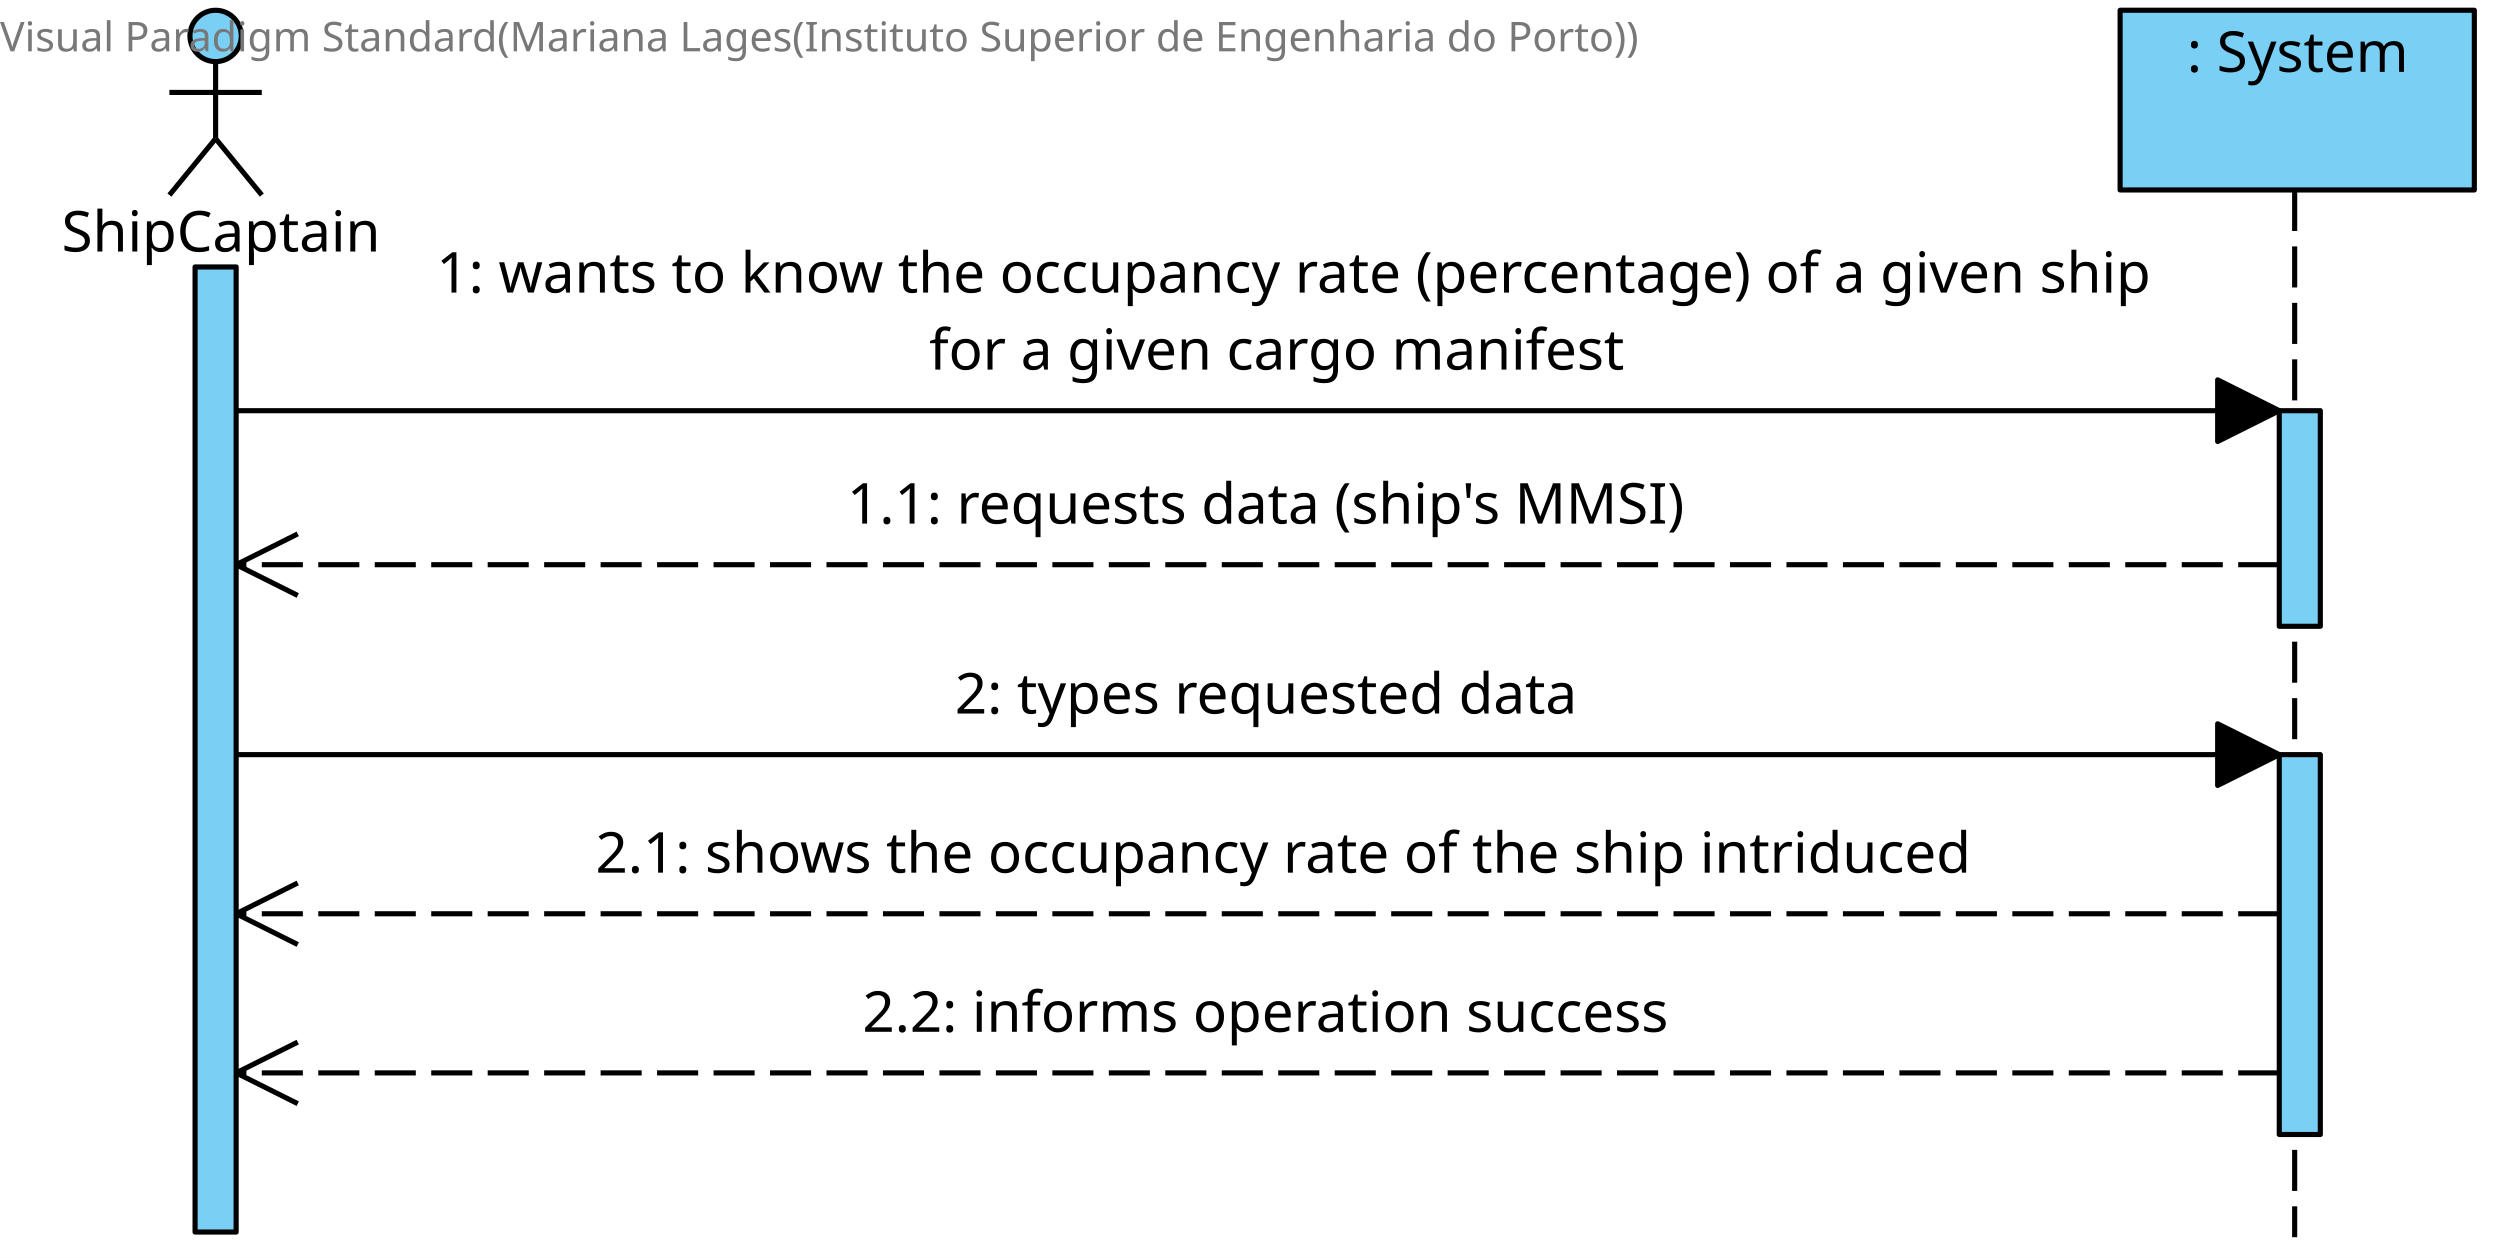
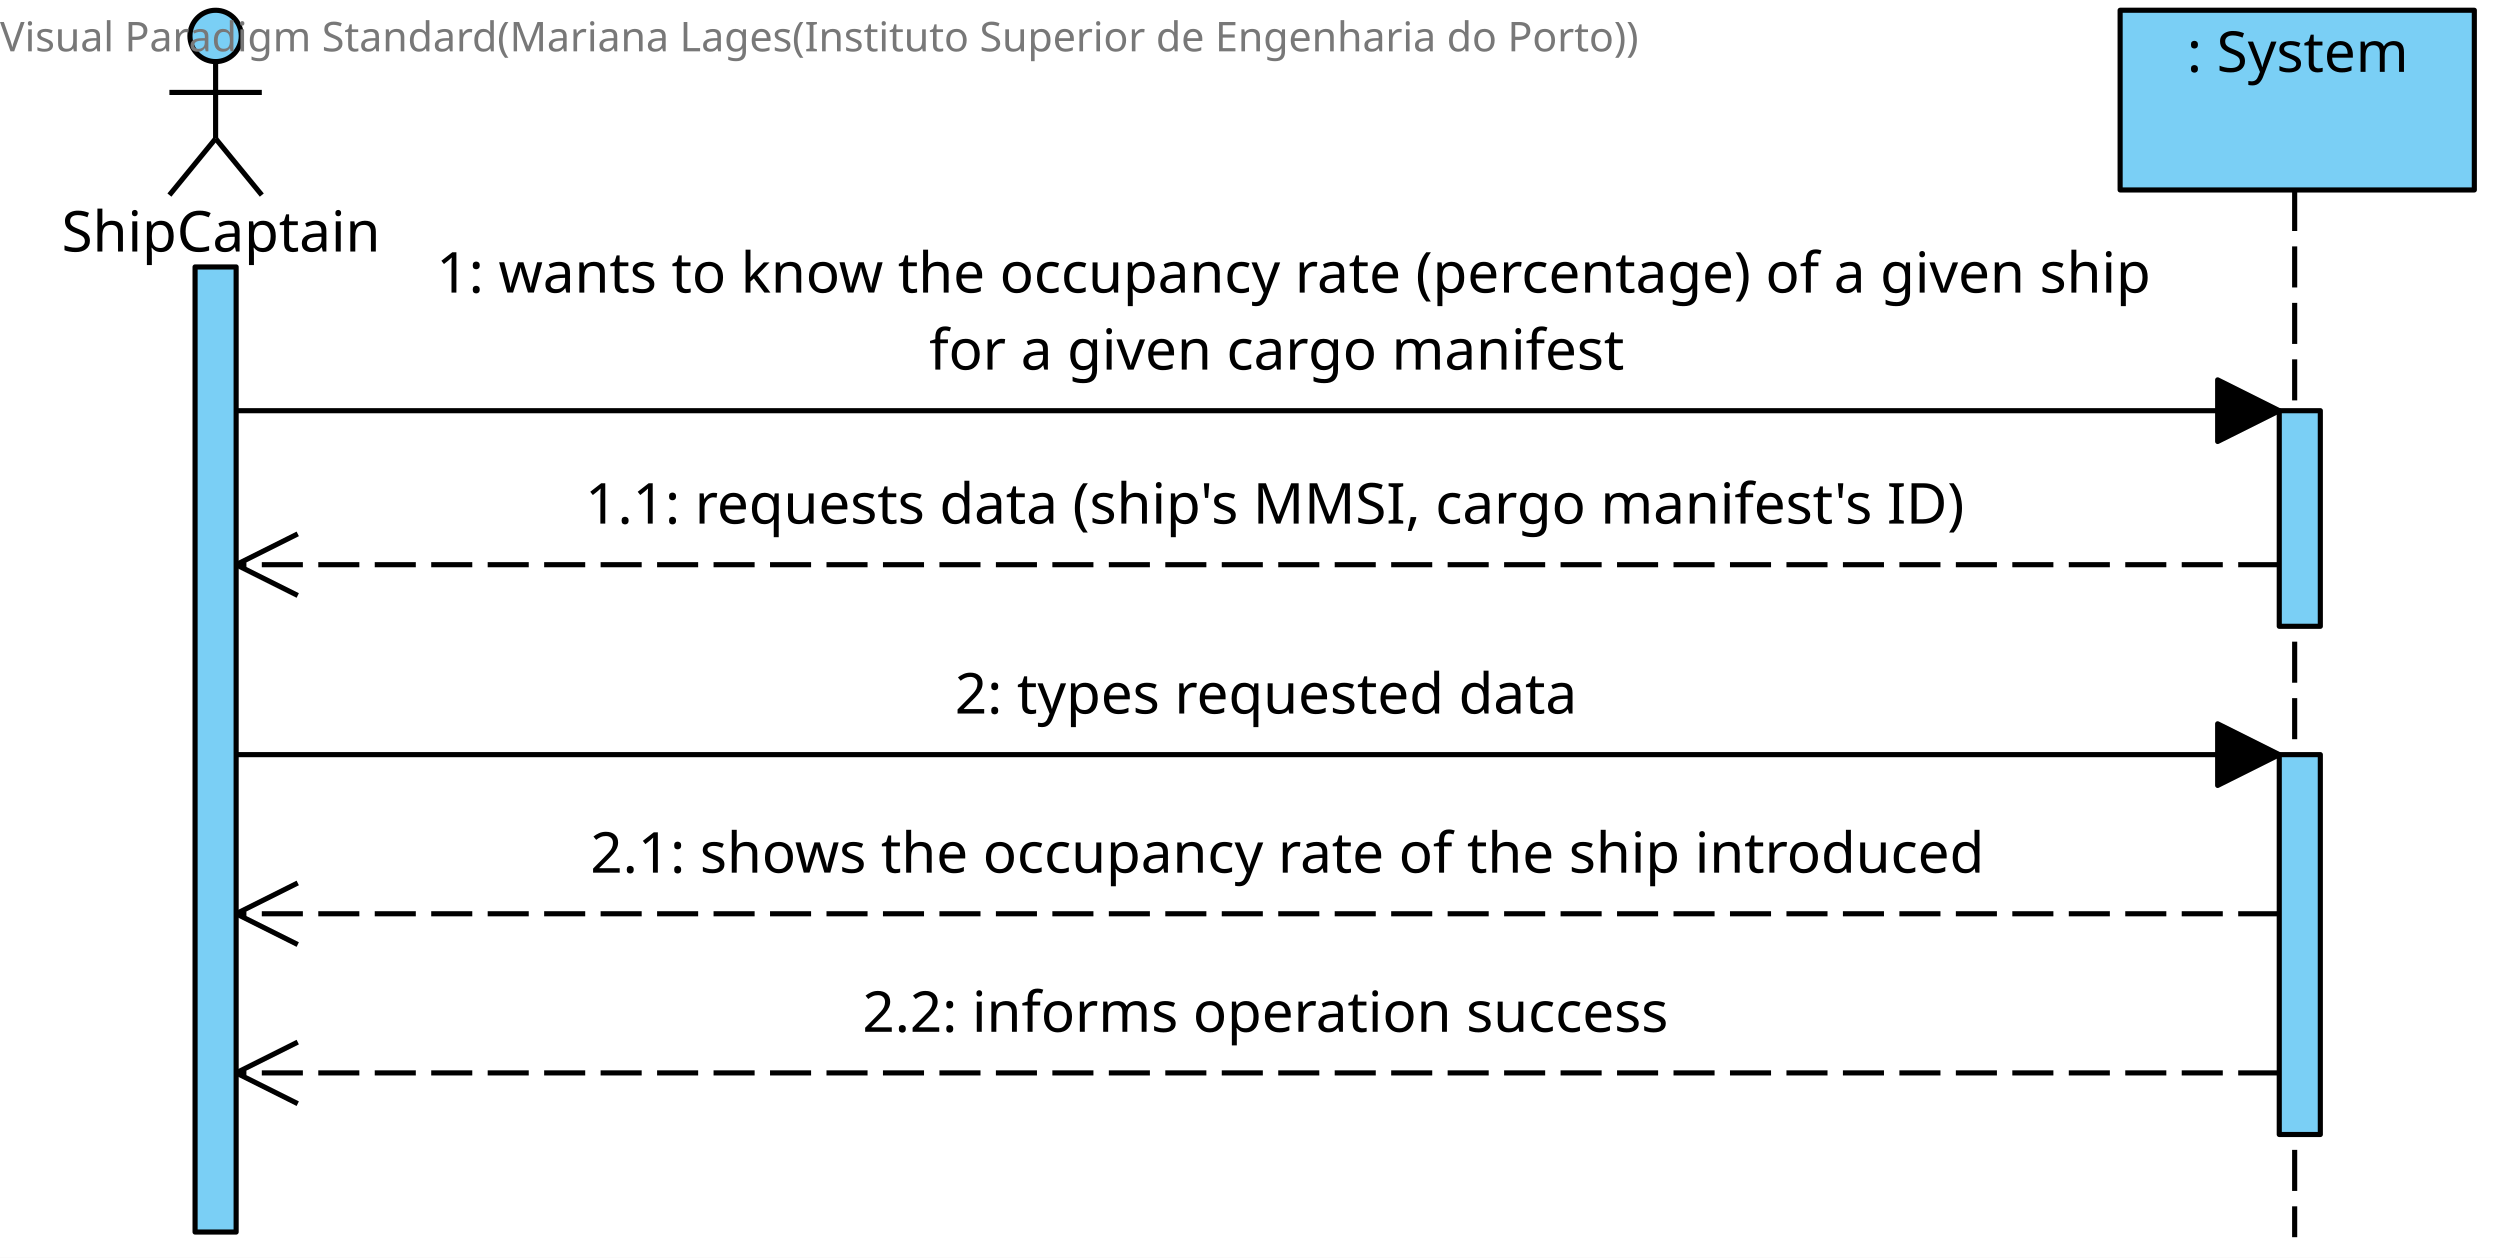
<svg xmlns="http://www.w3.org/2000/svg" fill-opacity="0" color-rendering="auto" color-interpolation="auto" text-rendering="auto" stroke="rgb(0,0,0)" stroke-linecap="square" width="487" stroke-miterlimit="10" shape-rendering="auto" stroke-opacity="0" fill="rgb(0,0,0)" stroke-dasharray="none" font-weight="normal" stroke-width="1" height="245" font-family="'Dialog'" font-style="normal" stroke-linejoin="miter" font-size="12px" stroke-dashoffset="0" image-rendering="auto">
  <defs id="genericDefs" />
  <g>
    <defs id="defs1">
      <clipPath clipPathUnits="userSpaceOnUse" id="clipPath1">
        <path d="M-7 -7 L71 -7 L71 250 L-7 250 L-7 -7 Z" />
      </clipPath>
      <clipPath clipPathUnits="userSpaceOnUse" id="clipPath2">
        <path d="M-7 -7 L81 -7 L81 250 L-7 250 L-7 -7 Z" />
      </clipPath>
      <clipPath clipPathUnits="userSpaceOnUse" id="clipPath3">
        <path d="M-7 -7 L19 -7 L19 53 L-7 53 L-7 -7 Z" />
      </clipPath>
      <clipPath clipPathUnits="userSpaceOnUse" id="clipPath4">
        <path d="M-7 -7 L19 -7 L19 85 L-7 85 L-7 -7 Z" />
      </clipPath>
      <clipPath clipPathUnits="userSpaceOnUse" id="clipPath5">
        <path d="M-70 -15 L140 -15 L140 30 L-70 30 L-70 -15 Z" />
      </clipPath>
      <clipPath clipPathUnits="userSpaceOnUse" id="clipPath6">
        <path d="M-80 -15 L160 -15 L160 30 L-80 30 L-80 -15 Z" />
      </clipPath>
      <clipPath clipPathUnits="userSpaceOnUse" id="clipPath7">
        <path d="M0 0 L502 0 L502 104 L0 104 L0 0 Z" />
      </clipPath>
      <clipPath clipPathUnits="userSpaceOnUse" id="clipPath8">
-         <path d="M86 7 L86 15 L418 15 L418 45 L80 45 L80 22 L6 22 L6 7 ZM337 60 L337 75 L159 75 L159 60 ZM0 0 L0 104 L180 104 L180 97 L315 97 L315 104 L502 104 L502 0 Z" />
+         <path d="M86 7 L86 15 L418 15 L418 45 L80 45 L80 22 L6 22 L6 7 ZM386 60 L386 75 L108 75 L108 60 ZM0 0 L0 104 L180 104 L180 97 L315 97 L315 104 L502 104 L502 0 Z" />
      </clipPath>
      <clipPath clipPathUnits="userSpaceOnUse" id="clipPath9">
-         <path d="M337 30 L337 45 L159 45 L159 30 ZM315 67 L315 82 L180 82 L180 67 ZM0 0 L0 104 L111 104 L111 98 L385 98 L385 104 L502 104 L502 0 L418 0 L418 15 L80 15 L80 0 Z" />
+         <path d="M386 30 L386 45 L108 45 L108 30 ZM315 67 L315 82 L180 82 L180 67 ZM0 0 L0 104 L109 104 L109 98 L386 98 L386 104 L502 104 L502 0 L418 0 L418 15 L80 15 L80 0 Z" />
      </clipPath>
      <clipPath clipPathUnits="userSpaceOnUse" id="clipPath10">
-         <path d="M315 30 L315 45 L180 45 L180 30 ZM385 61 L385 76 L111 76 L111 61 ZM0 0 L0 104 L163 104 L163 92 L333 92 L333 104 L502 104 L502 0 L337 0 L337 8 L159 8 L159 0 Z" />
+         <path d="M315 30 L315 45 L180 45 L180 30 ZM386 61 L386 76 L109 76 L109 61 ZM0 0 L0 104 L163 104 L163 92 L333 92 L333 104 L502 104 L502 0 L386 0 L386 8 L108 8 L108 0 Z" />
      </clipPath>
      <clipPath clipPathUnits="userSpaceOnUse" id="clipPath11">
-         <path d="M385 30 L385 45 L111 45 L111 30 ZM333 61 L333 76 L163 76 L163 61 ZM0 0 L0 104 L502 104 L502 0 L315 0 L315 14 L180 14 L180 0 Z" />
+         <path d="M386 30 L386 45 L109 45 L109 30 ZM333 61 L333 76 L163 76 L163 61 ZM0 0 L0 104 L502 104 L502 0 L315 0 L315 14 L180 14 L180 0 Z" />
      </clipPath>
      <clipPath clipPathUnits="userSpaceOnUse" id="clipPath12">
-         <path d="M333 30 L333 45 L163 45 L163 30 ZM0 0 L0 104 L502 104 L502 0 L385 0 L385 14 L111 14 L111 0 Z" />
+         <path d="M333 30 L333 45 L163 45 L163 30 ZM0 0 L0 104 L502 104 L502 0 L386 0 L386 14 L109 14 L109 0 Z" />
      </clipPath>
      <clipPath clipPathUnits="userSpaceOnUse" id="clipPath13">
        <path d="M-170 -15 L340 -15 L340 30 L-170 30 L-170 -15 Z" />
      </clipPath>
      <clipPath clipPathUnits="userSpaceOnUse" id="clipPath14">
-         <path d="M-274 -15 L548 -15 L548 30 L-274 30 L-274 -15 Z" />
+         <path d="M-277 -15 L554 -15 L554 30 L-277 30 L-277 -15 Z" />
      </clipPath>
      <clipPath clipPathUnits="userSpaceOnUse" id="clipPath15">
        <path d="M-135 -15 L270 -15 L270 30 L-135 30 L-135 -15 Z" />
      </clipPath>
      <clipPath clipPathUnits="userSpaceOnUse" id="clipPath16">
-         <path d="M-178 -15 L356 -15 L356 30 L-178 30 L-178 -15 Z" />
+         <path d="M-278 -15 L556 -15 L556 30 L-278 30 L-278 -15 Z" />
      </clipPath>
      <clipPath clipPathUnits="userSpaceOnUse" id="clipPath17">
        <path d="M-338 -30 L676 -30 L676 60 L-338 60 L-338 -30 Z" />
      </clipPath>
    </defs>
    <g fill="white" text-rendering="geometricPrecision" fill-opacity="1" stroke-opacity="1" stroke="white">
      <rect x="0" width="487" height="245" y="0" stroke="none" />
    </g>
    <g font-size="11px" transform="translate(12,2)" fill-opacity="1" fill="rgb(122,207,245)" text-rendering="geometricPrecision" image-rendering="optimizeQuality" font-family="sans-serif" stroke="rgb(122,207,245)" stroke-opacity="1">
      <circle r="5" clip-path="url(#clipPath1)" cx="30" cy="5" stroke="none" />
      <rect x="26" width="8" height="188" y="50" clip-path="url(#clipPath1)" stroke="none" />
    </g>
    <g stroke-linecap="butt" font-size="11px" transform="translate(12,2)" fill-opacity="1" fill="black" text-rendering="geometricPrecision" image-rendering="optimizeQuality" font-family="sans-serif" stroke-linejoin="round" stroke="black" stroke-opacity="1" stroke-miterlimit="0">
      <circle fill="none" r="5" clip-path="url(#clipPath1)" cx="30" cy="5" />
      <rect fill="none" x="26" width="8" height="188" y="50" clip-path="url(#clipPath1)" />
      <line y2="25" fill="none" x1="30" clip-path="url(#clipPath1)" x2="30" y1="10" />
      <line y2="36" fill="none" x1="30" clip-path="url(#clipPath1)" x2="21" y1="25" />
      <line y2="36" fill="none" x1="30" clip-path="url(#clipPath1)" x2="39" y1="25" />
      <line y2="16" fill="none" x1="21" clip-path="url(#clipPath1)" x2="39" y1="16" />
    </g>
    <g font-size="11px" transform="translate(413,2)" fill-opacity="1" fill="rgb(122,207,245)" text-rendering="geometricPrecision" image-rendering="optimizeQuality" font-family="sans-serif" stroke="rgb(122,207,245)" stroke-opacity="1">
      <rect x="0" width="69" height="35" y="0" clip-path="url(#clipPath2)" stroke="none" />
    </g>
    <g stroke-linecap="butt" font-size="11px" transform="translate(413,2)" fill-opacity="1" fill="black" text-rendering="geometricPrecision" image-rendering="optimizeQuality" font-family="sans-serif" stroke-linejoin="round" stroke="black" stroke-opacity="1" stroke-miterlimit="0">
      <rect fill="none" x="0" width="69" height="35" y="0" clip-path="url(#clipPath2)" />
      <line clip-path="url(#clipPath2)" fill="none" x1="34" x2="34" y1="35" y2="239" stroke-linejoin="bevel" stroke-dasharray="8,3" />
    </g>
    <g font-size="11px" transform="translate(444,80)" fill-opacity="1" fill="rgb(122,207,245)" text-rendering="geometricPrecision" image-rendering="optimizeQuality" font-family="sans-serif" stroke="rgb(122,207,245)" stroke-opacity="1">
      <rect x="0" width="8" height="42" y="0" clip-path="url(#clipPath3)" stroke="none" />
    </g>
    <g stroke-linecap="butt" font-size="11px" transform="translate(444,80)" fill-opacity="1" fill="black" text-rendering="geometricPrecision" image-rendering="optimizeQuality" font-family="sans-serif" stroke-linejoin="round" stroke="black" stroke-opacity="1" stroke-miterlimit="0">
      <rect fill="none" x="0" width="8" height="42" y="0" clip-path="url(#clipPath3)" />
    </g>
    <g font-size="11px" transform="translate(444,147)" fill-opacity="1" fill="rgb(122,207,245)" text-rendering="geometricPrecision" image-rendering="optimizeQuality" font-family="sans-serif" stroke="rgb(122,207,245)" stroke-opacity="1">
      <rect x="0" width="8" height="74" y="0" clip-path="url(#clipPath4)" stroke="none" />
    </g>
    <g stroke-linecap="butt" font-size="11px" transform="translate(444,147)" fill-opacity="1" fill="black" text-rendering="geometricPrecision" image-rendering="optimizeQuality" font-family="sans-serif" stroke-linejoin="round" stroke="black" stroke-opacity="1" stroke-miterlimit="0">
      <rect fill="none" x="0" width="8" height="74" y="0" clip-path="url(#clipPath4)" />
    </g>
    <g font-size="11px" transform="translate(413,2)" fill-opacity="1" fill="black" text-rendering="geometricPrecision" image-rendering="optimizeQuality" font-family="sans-serif" stroke="black" stroke-opacity="1">
      <text x="13" xml:space="preserve" y="12" clip-path="url(#clipPath5)" stroke="none">: System</text>
    </g>
    <g font-size="11px" transform="translate(2,37)" fill-opacity="1" fill="black" text-rendering="geometricPrecision" image-rendering="optimizeQuality" font-family="sans-serif" stroke="black" stroke-opacity="1">
      <text x="10" xml:space="preserve" y="12" clip-path="url(#clipPath6)" stroke="none">ShipCaptain</text>
    </g>
    <g stroke-linecap="butt" font-size="11px" transform="translate(-4,30)" fill-opacity="1" fill="black" text-rendering="geometricPrecision" image-rendering="optimizeQuality" font-family="sans-serif" stroke-linejoin="round" stroke="black" stroke-opacity="1">
      <line y2="50" fill="none" x1="50" clip-path="url(#clipPath8)" x2="448" y1="50" />
      <polygon points=" 448 50 436 44 436 56" clip-path="url(#clipPath8)" stroke="none" />
      <polygon fill="none" points=" 448 50 436 44 436 56" clip-path="url(#clipPath8)" />
    </g>
    <g fill-opacity="1" text-rendering="geometricPrecision" stroke="black" stroke-linecap="butt" transform="translate(-4,60)" stroke-miterlimit="0" stroke-opacity="1" fill="black" stroke-dasharray="8,3" font-family="sans-serif" stroke-linejoin="round" font-size="11px" image-rendering="optimizeQuality">
      <line y2="50" fill="none" x1="448" clip-path="url(#clipPath9)" x2="50" y1="50" />
      <line clip-path="url(#clipPath9)" fill="none" x1="50" x2="62" y1="50" y2="56" stroke-dasharray="none" stroke-miterlimit="10" />
      <line clip-path="url(#clipPath9)" fill="none" x1="50" x2="62" y1="50" y2="44" stroke-dasharray="none" stroke-miterlimit="10" />
    </g>
    <g stroke-linecap="butt" font-size="11px" transform="translate(-4,97)" fill-opacity="1" fill="black" text-rendering="geometricPrecision" image-rendering="optimizeQuality" font-family="sans-serif" stroke-linejoin="round" stroke="black" stroke-opacity="1">
      <line y2="50" fill="none" x1="50" clip-path="url(#clipPath10)" x2="448" y1="50" />
      <polygon points=" 448 50 436 44 436 56" clip-path="url(#clipPath10)" stroke="none" />
      <polygon fill="none" points=" 448 50 436 44 436 56" clip-path="url(#clipPath10)" />
    </g>
    <g fill-opacity="1" text-rendering="geometricPrecision" stroke="black" stroke-linecap="butt" transform="translate(-4,128)" stroke-miterlimit="0" stroke-opacity="1" fill="black" stroke-dasharray="8,3" font-family="sans-serif" stroke-linejoin="round" font-size="11px" image-rendering="optimizeQuality">
      <line y2="50" fill="none" x1="448" clip-path="url(#clipPath11)" x2="50" y1="50" />
      <line clip-path="url(#clipPath11)" fill="none" x1="50" x2="62" y1="50" y2="56" stroke-dasharray="none" stroke-miterlimit="10" />
      <line clip-path="url(#clipPath11)" fill="none" x1="50" x2="62" y1="50" y2="44" stroke-dasharray="none" stroke-miterlimit="10" />
    </g>
    <g fill-opacity="1" text-rendering="geometricPrecision" stroke="black" stroke-linecap="butt" transform="translate(-4,159)" stroke-miterlimit="0" stroke-opacity="1" fill="black" stroke-dasharray="8,3" font-family="sans-serif" stroke-linejoin="round" font-size="11px" image-rendering="optimizeQuality">
      <line y2="50" fill="none" x1="448" clip-path="url(#clipPath12)" x2="50" y1="50" />
      <line clip-path="url(#clipPath12)" fill="none" x1="50" x2="62" y1="50" y2="56" stroke-dasharray="none" stroke-miterlimit="10" />
      <line clip-path="url(#clipPath12)" fill="none" x1="50" x2="62" y1="50" y2="44" stroke-dasharray="none" stroke-miterlimit="10" />
    </g>
    <g font-size="11px" transform="translate(159,189)" fill-opacity="1" fill="white" text-rendering="geometricPrecision" image-rendering="optimizeQuality" font-family="sans-serif" stroke="white" stroke-opacity="1">
      <rect x="0" width="170" height="15" y="0" clip-path="url(#clipPath13)" stroke="none" />
      <text fill="black" x="9" xml:space="preserve" y="12" clip-path="url(#clipPath13)" stroke="none">2.2: informs operation success</text>
    </g>
-     <g font-size="11px" transform="translate(107,158)" fill-opacity="1" fill="white" text-rendering="geometricPrecision" image-rendering="optimizeQuality" font-family="sans-serif" stroke="white" stroke-opacity="1">
-       <rect x="0" width="274" height="15" y="0" clip-path="url(#clipPath14)" stroke="none" />
-       <text fill="black" x="9" xml:space="preserve" y="12" clip-path="url(#clipPath14)" stroke="none">2.1: shows the occupancy rate of the ship intriduced</text>
+     <g font-size="11px" transform="translate(105,158)" fill-opacity="1" fill="white" text-rendering="geometricPrecision" image-rendering="optimizeQuality" font-family="sans-serif" stroke="white" stroke-opacity="1">
+       <rect x="0" width="277" height="15" y="0" clip-path="url(#clipPath14)" stroke="none" />
+       <text fill="black" x="10" xml:space="preserve" y="12" clip-path="url(#clipPath14)" stroke="none">2.1: shows the occupancy rate of the ship introduced</text>
    </g>
    <g font-size="11px" transform="translate(176,127)" fill-opacity="1" fill="white" text-rendering="geometricPrecision" image-rendering="optimizeQuality" font-family="sans-serif" stroke="white" stroke-opacity="1">
      <rect x="0" width="135" height="15" y="0" clip-path="url(#clipPath15)" stroke="none" />
      <text fill="black" x="10" xml:space="preserve" y="12" clip-path="url(#clipPath15)" stroke="none">2: types requested data</text>
    </g>
-     <g font-size="11px" transform="translate(155,90)" fill-opacity="1" fill="white" text-rendering="geometricPrecision" image-rendering="optimizeQuality" font-family="sans-serif" stroke="white" stroke-opacity="1">
-       <rect x="0" width="178" height="15" y="0" clip-path="url(#clipPath16)" stroke="none" />
-       <text fill="black" x="10" xml:space="preserve" y="12" clip-path="url(#clipPath16)" stroke="none">1.1: requests data (ship's MMSI)</text>
+     <g font-size="11px" transform="translate(104,90)" fill-opacity="1" fill="white" text-rendering="geometricPrecision" image-rendering="optimizeQuality" font-family="sans-serif" stroke="white" stroke-opacity="1">
+       <rect x="0" width="278" height="15" y="0" clip-path="url(#clipPath16)" stroke="none" />
+       <text fill="black" x="10" xml:space="preserve" y="12" clip-path="url(#clipPath16)" stroke="none">1.1: requests data (ship's MMSI, cargo manifest's ID)</text>
    </g>
    <g font-size="11px" transform="translate(76,45)" fill-opacity="1" fill="white" text-rendering="geometricPrecision" image-rendering="optimizeQuality" font-family="sans-serif" stroke="white" stroke-opacity="1">
      <rect x="0" width="338" height="30" y="0" clip-path="url(#clipPath17)" stroke="none" />
      <text fill="black" x="9" xml:space="preserve" y="12" clip-path="url(#clipPath17)" stroke="none">1: wants to know the occupancy rate (percentage) of a given ship</text>
      <text fill="black" x="105" xml:space="preserve" y="27" clip-path="url(#clipPath17)" stroke="none">for a given cargo manifest</text>
    </g>
    <g font-size="8px" fill-opacity="1" fill="rgb(120,120,120)" text-rendering="geometricPrecision" image-rendering="optimizeQuality" stroke="rgb(120,120,120)" stroke-opacity="1">
      <text x="0" xml:space="preserve" y="10" stroke="none">Visual Paradigm Standard(Mariana Lages(Instituto Superior de Engenharia do Porto))</text>
    </g>
  </g>
</svg>
